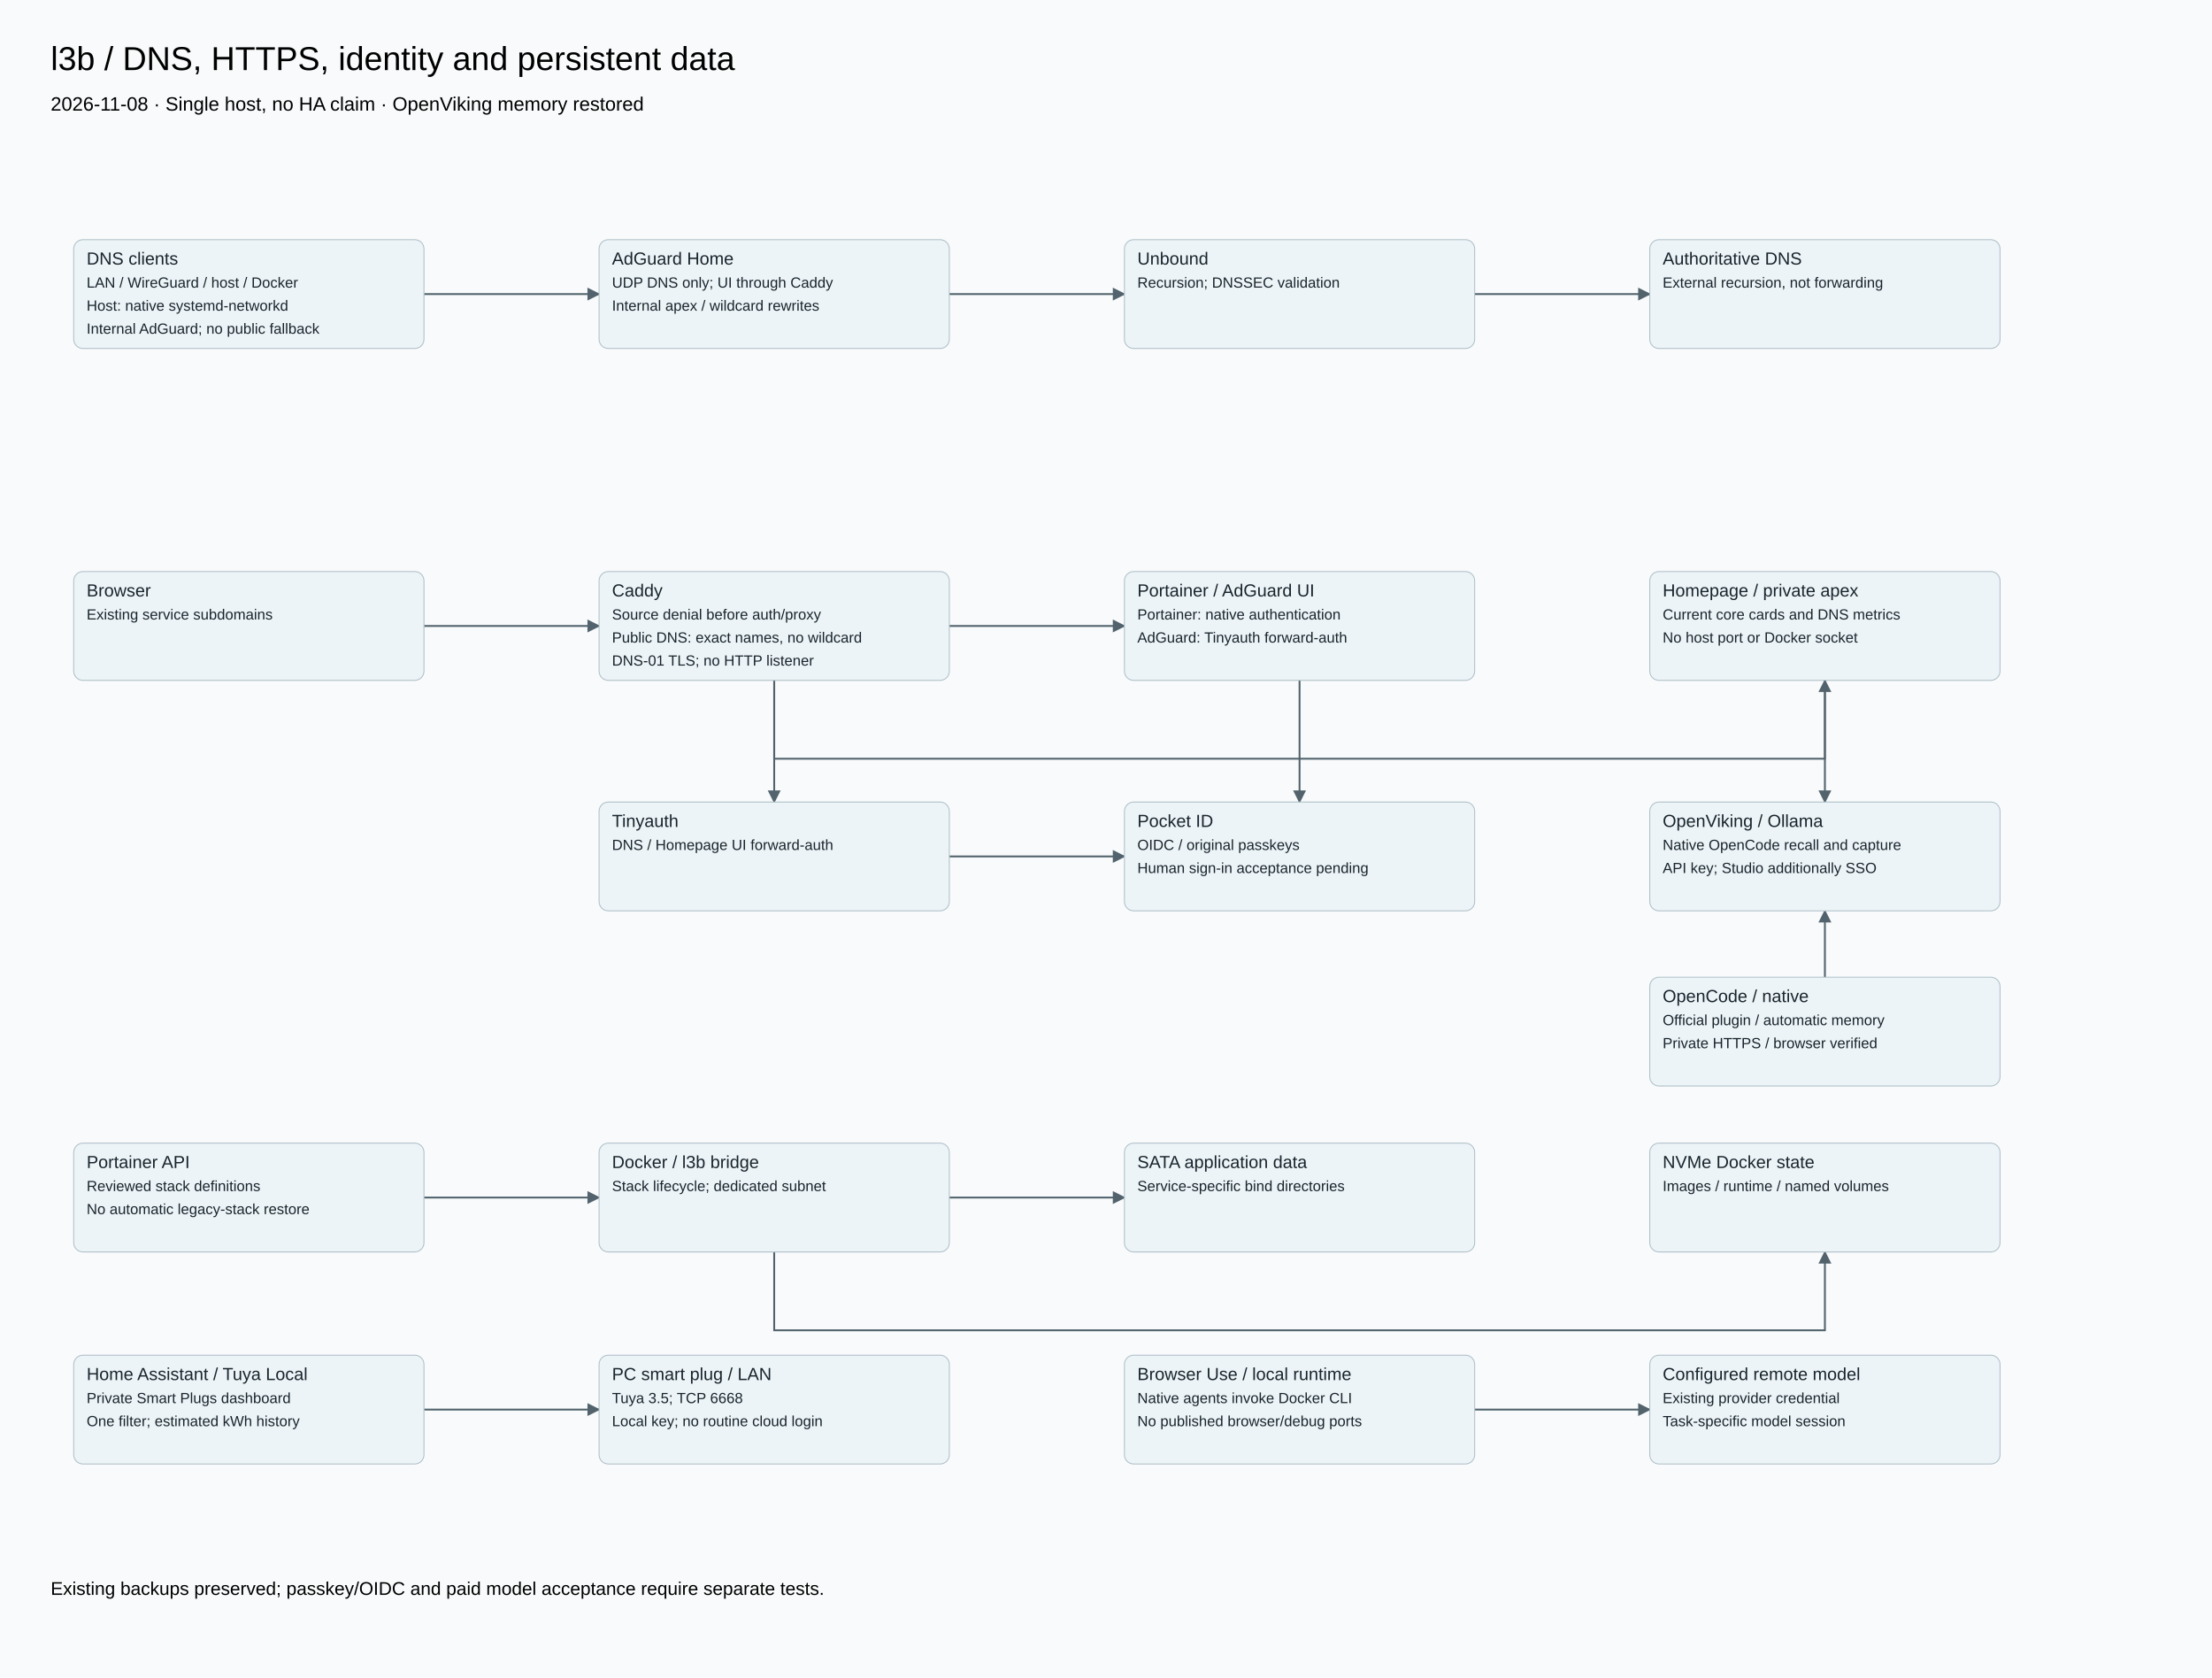
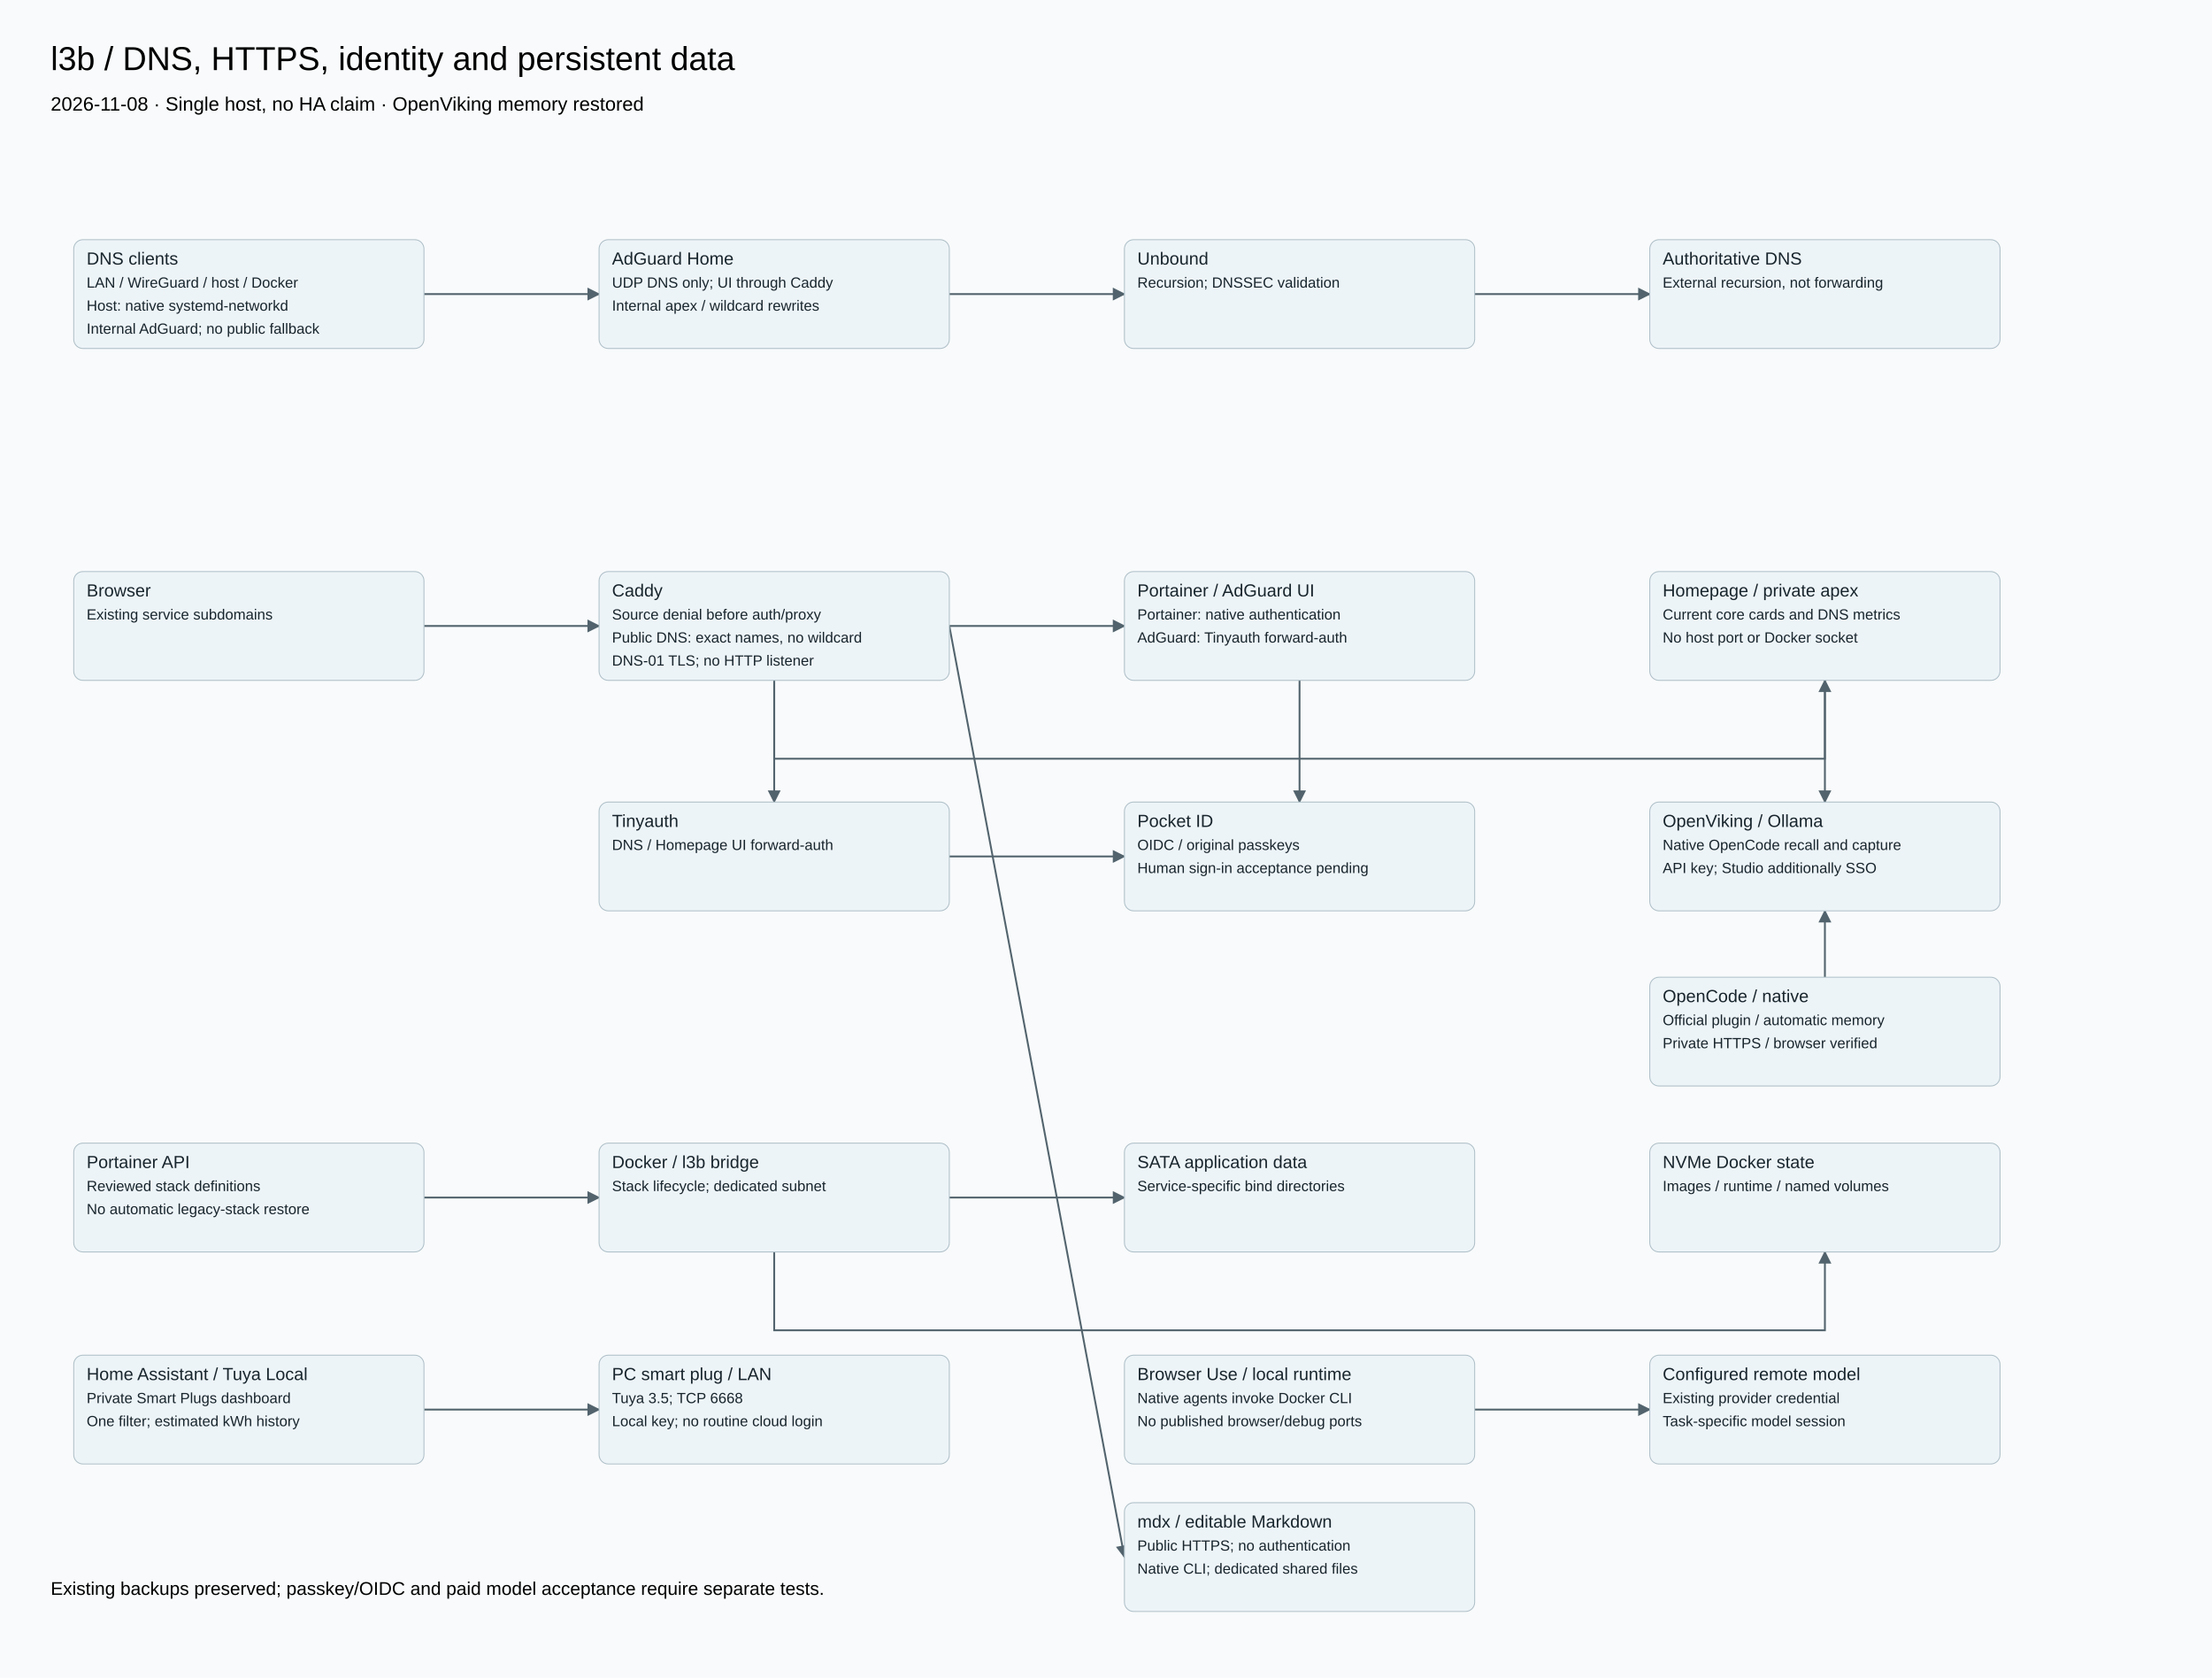
<svg xmlns="http://www.w3.org/2000/svg" width="2400" height="1820" viewBox="0 0 2400 1820" role="img">
  <defs>
    <marker id="arrow" viewBox="0 0 10 10" refX="9" refY="5" markerWidth="7" markerHeight="7" orient="auto-start-reverse">
      <path d="M0 0L10 5L0 10z" fill="#52636d" />
    </marker>
  </defs>
  <rect width="2400" height="1820" fill="#f8fafb" />
  <g font-family="Arial, sans-serif">
    <text x="55" y="76" font-size="36">l3b / DNS, HTTPS, identity and persistent data</text>
    <text x="55" y="120" font-size="21">2026-11-08 · Single host, no HA claim · OpenViking memory restored</text>
+     <path d="M1030 679L1220 1689" fill="none" stroke="#52636d" stroke-width="2" marker-end="url(#arrow)" />
    <path d="M1600 1529L1790 1529" fill="none" stroke="#52636d" stroke-width="2" marker-end="url(#arrow)" />
    <path d="M460 319L650 319" fill="none" stroke="#52636d" stroke-width="2" marker-end="url(#arrow)" />
    <path d="M1030 319L1220 319" fill="none" stroke="#52636d" stroke-width="2" marker-end="url(#arrow)" />
    <path d="M1600 319L1790 319" fill="none" stroke="#52636d" stroke-width="2" marker-end="url(#arrow)" />
    <path d="M840 738L840 823L1980 823L1980 738" fill="none" stroke="#52636d" stroke-width="2" marker-end="url(#arrow)" />
    <path d="M1980 738L1980 870" fill="none" stroke="#52636d" stroke-width="2" marker-end="url(#arrow)" />
    <path d="M1980 1060L1980 988" fill="none" stroke="#52636d" stroke-width="2" marker-end="url(#arrow)" />
    <path d="M460 679L650 679" fill="none" stroke="#52636d" stroke-width="2" marker-end="url(#arrow)" />
    <path d="M1030 679L1220 679" fill="none" stroke="#52636d" stroke-width="2" marker-end="url(#arrow)" />
    <path d="M840 738L840 870" fill="none" stroke="#52636d" stroke-width="2" marker-end="url(#arrow)" />
    <path d="M1030 929L1220 929" fill="none" stroke="#52636d" stroke-width="2" marker-end="url(#arrow)" />
    <path d="M1410 738L1410 870" fill="none" stroke="#52636d" stroke-width="2" marker-end="url(#arrow)" />
    <path d="M460 1299L650 1299" fill="none" stroke="#52636d" stroke-width="2" marker-end="url(#arrow)" />
    <path d="M1030 1299L1220 1299" fill="none" stroke="#52636d" stroke-width="2" marker-end="url(#arrow)" />
    <path d="M840 1358L840 1443L1980 1443L1980 1358" fill="none" stroke="#52636d" stroke-width="2" marker-end="url(#arrow)" />
    <path d="M460 1529L650 1529" fill="none" stroke="#52636d" stroke-width="2" marker-end="url(#arrow)" />
    <g data-node="true">
      <rect x="80" y="260" width="380" height="118" rx="10" fill="#edf4f8" stroke="#aebfc7" />
      <text x="94" y="287" font-size="19" fill="#18252c">DNS clients</text>
      <text x="94" y="312" font-size="16" fill="#18252c">LAN / WireGuard / host / Docker</text>
      <text x="94" y="337" font-size="16" fill="#18252c">Host: native systemd-networkd</text>
      <text x="94" y="362" font-size="16" fill="#18252c">Internal AdGuard; no public fallback</text>
+     </g>
+     <g data-node="true">
+       <rect x="1220" y="1630" width="380" height="118" rx="10" fill="#edf4f8" stroke="#aebfc7" />
+       <text x="1234" y="1657" font-size="19" fill="#18252c">mdx / editable Markdown</text>
+       <text x="1234" y="1682" font-size="16" fill="#18252c">Public HTTPS; no authentication</text>
+       <text x="1234" y="1707" font-size="16" fill="#18252c">Native CLI; dedicated shared files</text>
    </g>
    <g data-node="true">
      <rect x="1220" y="1470" width="380" height="118" rx="10" fill="#edf4f8" stroke="#aebfc7" />
      <text x="1234" y="1497" font-size="19" fill="#18252c">Browser Use / local runtime</text>
      <text x="1234" y="1522" font-size="16" fill="#18252c">Native agents invoke Docker CLI</text>
      <text x="1234" y="1547" font-size="16" fill="#18252c">No published browser/debug ports</text>
    </g>
    <g data-node="true">
      <rect x="1790" y="1470" width="380" height="118" rx="10" fill="#edf4f8" stroke="#aebfc7" />
      <text x="1804" y="1497" font-size="19" fill="#18252c">Configured remote model</text>
      <text x="1804" y="1522" font-size="16" fill="#18252c">Existing provider credential</text>
      <text x="1804" y="1547" font-size="16" fill="#18252c">Task-specific model session</text>
    </g>
    <g data-node="true">
      <rect x="650" y="260" width="380" height="118" rx="10" fill="#edf4f8" stroke="#aebfc7" />
      <text x="664" y="287" font-size="19" fill="#18252c">AdGuard Home</text>
      <text x="664" y="312" font-size="16" fill="#18252c">UDP DNS only; UI through Caddy</text>
      <text x="664" y="337" font-size="16" fill="#18252c">Internal apex / wildcard rewrites</text>
    </g>
    <g data-node="true">
      <rect x="1220" y="260" width="380" height="118" rx="10" fill="#edf4f8" stroke="#aebfc7" />
      <text x="1234" y="287" font-size="19" fill="#18252c">Unbound</text>
      <text x="1234" y="312" font-size="16" fill="#18252c">Recursion; DNSSEC validation</text>
    </g>
    <g data-node="true">
      <rect x="1790" y="260" width="380" height="118" rx="10" fill="#edf4f8" stroke="#aebfc7" />
      <text x="1804" y="287" font-size="19" fill="#18252c">Authoritative DNS</text>
      <text x="1804" y="312" font-size="16" fill="#18252c">External recursion, not forwarding</text>
    </g>
    <g data-node="true">
      <rect x="80" y="620" width="380" height="118" rx="10" fill="#edf4f8" stroke="#aebfc7" />
      <text x="94" y="647" font-size="19" fill="#18252c">Browser</text>
      <text x="94" y="672" font-size="16" fill="#18252c">Existing service subdomains</text>
    </g>
    <g data-node="true">
      <rect x="650" y="620" width="380" height="118" rx="10" fill="#edf4f8" stroke="#aebfc7" />
      <text x="664" y="647" font-size="19" fill="#18252c">Caddy</text>
      <text x="664" y="672" font-size="16" fill="#18252c">Source denial before auth/proxy</text>
      <text x="664" y="697" font-size="16" fill="#18252c">Public DNS: exact names, no wildcard</text>
      <text x="664" y="722" font-size="16" fill="#18252c">DNS-01 TLS; no HTTP listener</text>
    </g>
    <g data-node="true">
      <rect x="1220" y="620" width="380" height="118" rx="10" fill="#edf4f8" stroke="#aebfc7" />
      <text x="1234" y="647" font-size="19" fill="#18252c">Portainer / AdGuard UI</text>
      <text x="1234" y="672" font-size="16" fill="#18252c">Portainer: native authentication</text>
      <text x="1234" y="697" font-size="16" fill="#18252c">AdGuard: Tinyauth forward-auth</text>
    </g>
    <g data-node="true">
      <rect x="650" y="870" width="380" height="118" rx="10" fill="#edf4f8" stroke="#aebfc7" />
      <text x="664" y="897" font-size="19" fill="#18252c">Tinyauth</text>
      <text x="664" y="922" font-size="16" fill="#18252c">DNS / Homepage UI forward-auth</text>
    </g>
    <g data-node="true">
      <rect x="1790" y="620" width="380" height="118" rx="10" fill="#edf4f8" stroke="#aebfc7" />
      <text x="1804" y="647" font-size="19" fill="#18252c">Homepage / private apex</text>
      <text x="1804" y="672" font-size="16" fill="#18252c">Current core cards and DNS metrics</text>
      <text x="1804" y="697" font-size="16" fill="#18252c">No host port or Docker socket</text>
    </g>
    <g data-node="true">
      <rect x="1790" y="870" width="380" height="118" rx="10" fill="#edf4f8" stroke="#aebfc7" />
      <text x="1804" y="897" font-size="19" fill="#18252c">OpenViking / Ollama</text>
      <text x="1804" y="922" font-size="16" fill="#18252c">Native OpenCode recall and capture</text>
      <text x="1804" y="947" font-size="16" fill="#18252c">API key; Studio additionally SSO</text>
    </g>
    <g data-node="true">
      <rect x="1790" y="1060" width="380" height="118" rx="10" fill="#edf4f8" stroke="#aebfc7" />
      <text x="1804" y="1087" font-size="19" fill="#18252c">OpenCode / native</text>
      <text x="1804" y="1112" font-size="16" fill="#18252c">Official plugin / automatic memory</text>
      <text x="1804" y="1137" font-size="16" fill="#18252c">Private HTTPS / browser verified</text>
    </g>
    <g data-node="true">
      <rect x="1220" y="870" width="380" height="118" rx="10" fill="#edf4f8" stroke="#aebfc7" />
      <text x="1234" y="897" font-size="19" fill="#18252c">Pocket ID</text>
      <text x="1234" y="922" font-size="16" fill="#18252c">OIDC / original passkeys</text>
      <text x="1234" y="947" font-size="16" fill="#18252c">Human sign-in acceptance pending</text>
    </g>
    <g data-node="true">
      <rect x="80" y="1240" width="380" height="118" rx="10" fill="#edf4f8" stroke="#aebfc7" />
      <text x="94" y="1267" font-size="19" fill="#18252c">Portainer API</text>
      <text x="94" y="1292" font-size="16" fill="#18252c">Reviewed stack definitions</text>
      <text x="94" y="1317" font-size="16" fill="#18252c">No automatic legacy-stack restore</text>
    </g>
    <g data-node="true">
      <rect x="650" y="1240" width="380" height="118" rx="10" fill="#edf4f8" stroke="#aebfc7" />
      <text x="664" y="1267" font-size="19" fill="#18252c">Docker / l3b bridge</text>
      <text x="664" y="1292" font-size="16" fill="#18252c">Stack lifecycle; dedicated subnet</text>
    </g>
    <g data-node="true">
      <rect x="1220" y="1240" width="380" height="118" rx="10" fill="#edf4f8" stroke="#aebfc7" />
      <text x="1234" y="1267" font-size="19" fill="#18252c">SATA application data</text>
      <text x="1234" y="1292" font-size="16" fill="#18252c">Service-specific bind directories</text>
    </g>
    <g data-node="true">
      <rect x="1790" y="1240" width="380" height="118" rx="10" fill="#edf4f8" stroke="#aebfc7" />
      <text x="1804" y="1267" font-size="19" fill="#18252c">NVMe Docker state</text>
      <text x="1804" y="1292" font-size="16" fill="#18252c">Images / runtime / named volumes</text>
    </g>
    <g data-node="true">
      <rect x="80" y="1470" width="380" height="118" rx="10" fill="#edf4f8" stroke="#aebfc7" />
      <text x="94" y="1497" font-size="19" fill="#18252c">Home Assistant / Tuya Local</text>
      <text x="94" y="1522" font-size="16" fill="#18252c">Private Smart Plugs dashboard</text>
      <text x="94" y="1547" font-size="16" fill="#18252c">One filter; estimated kWh history</text>
    </g>
    <g data-node="true">
      <rect x="650" y="1470" width="380" height="118" rx="10" fill="#edf4f8" stroke="#aebfc7" />
      <text x="664" y="1497" font-size="19" fill="#18252c">PC smart plug / LAN</text>
      <text x="664" y="1522" font-size="16" fill="#18252c">Tuya 3.5; TCP 6668</text>
      <text x="664" y="1547" font-size="16" fill="#18252c">Local key; no routine cloud login</text>
    </g>
    <text x="55" y="1730" font-size="20">Existing backups preserved; passkey/OIDC and paid model acceptance require separate tests.</text>
  </g>
</svg>
